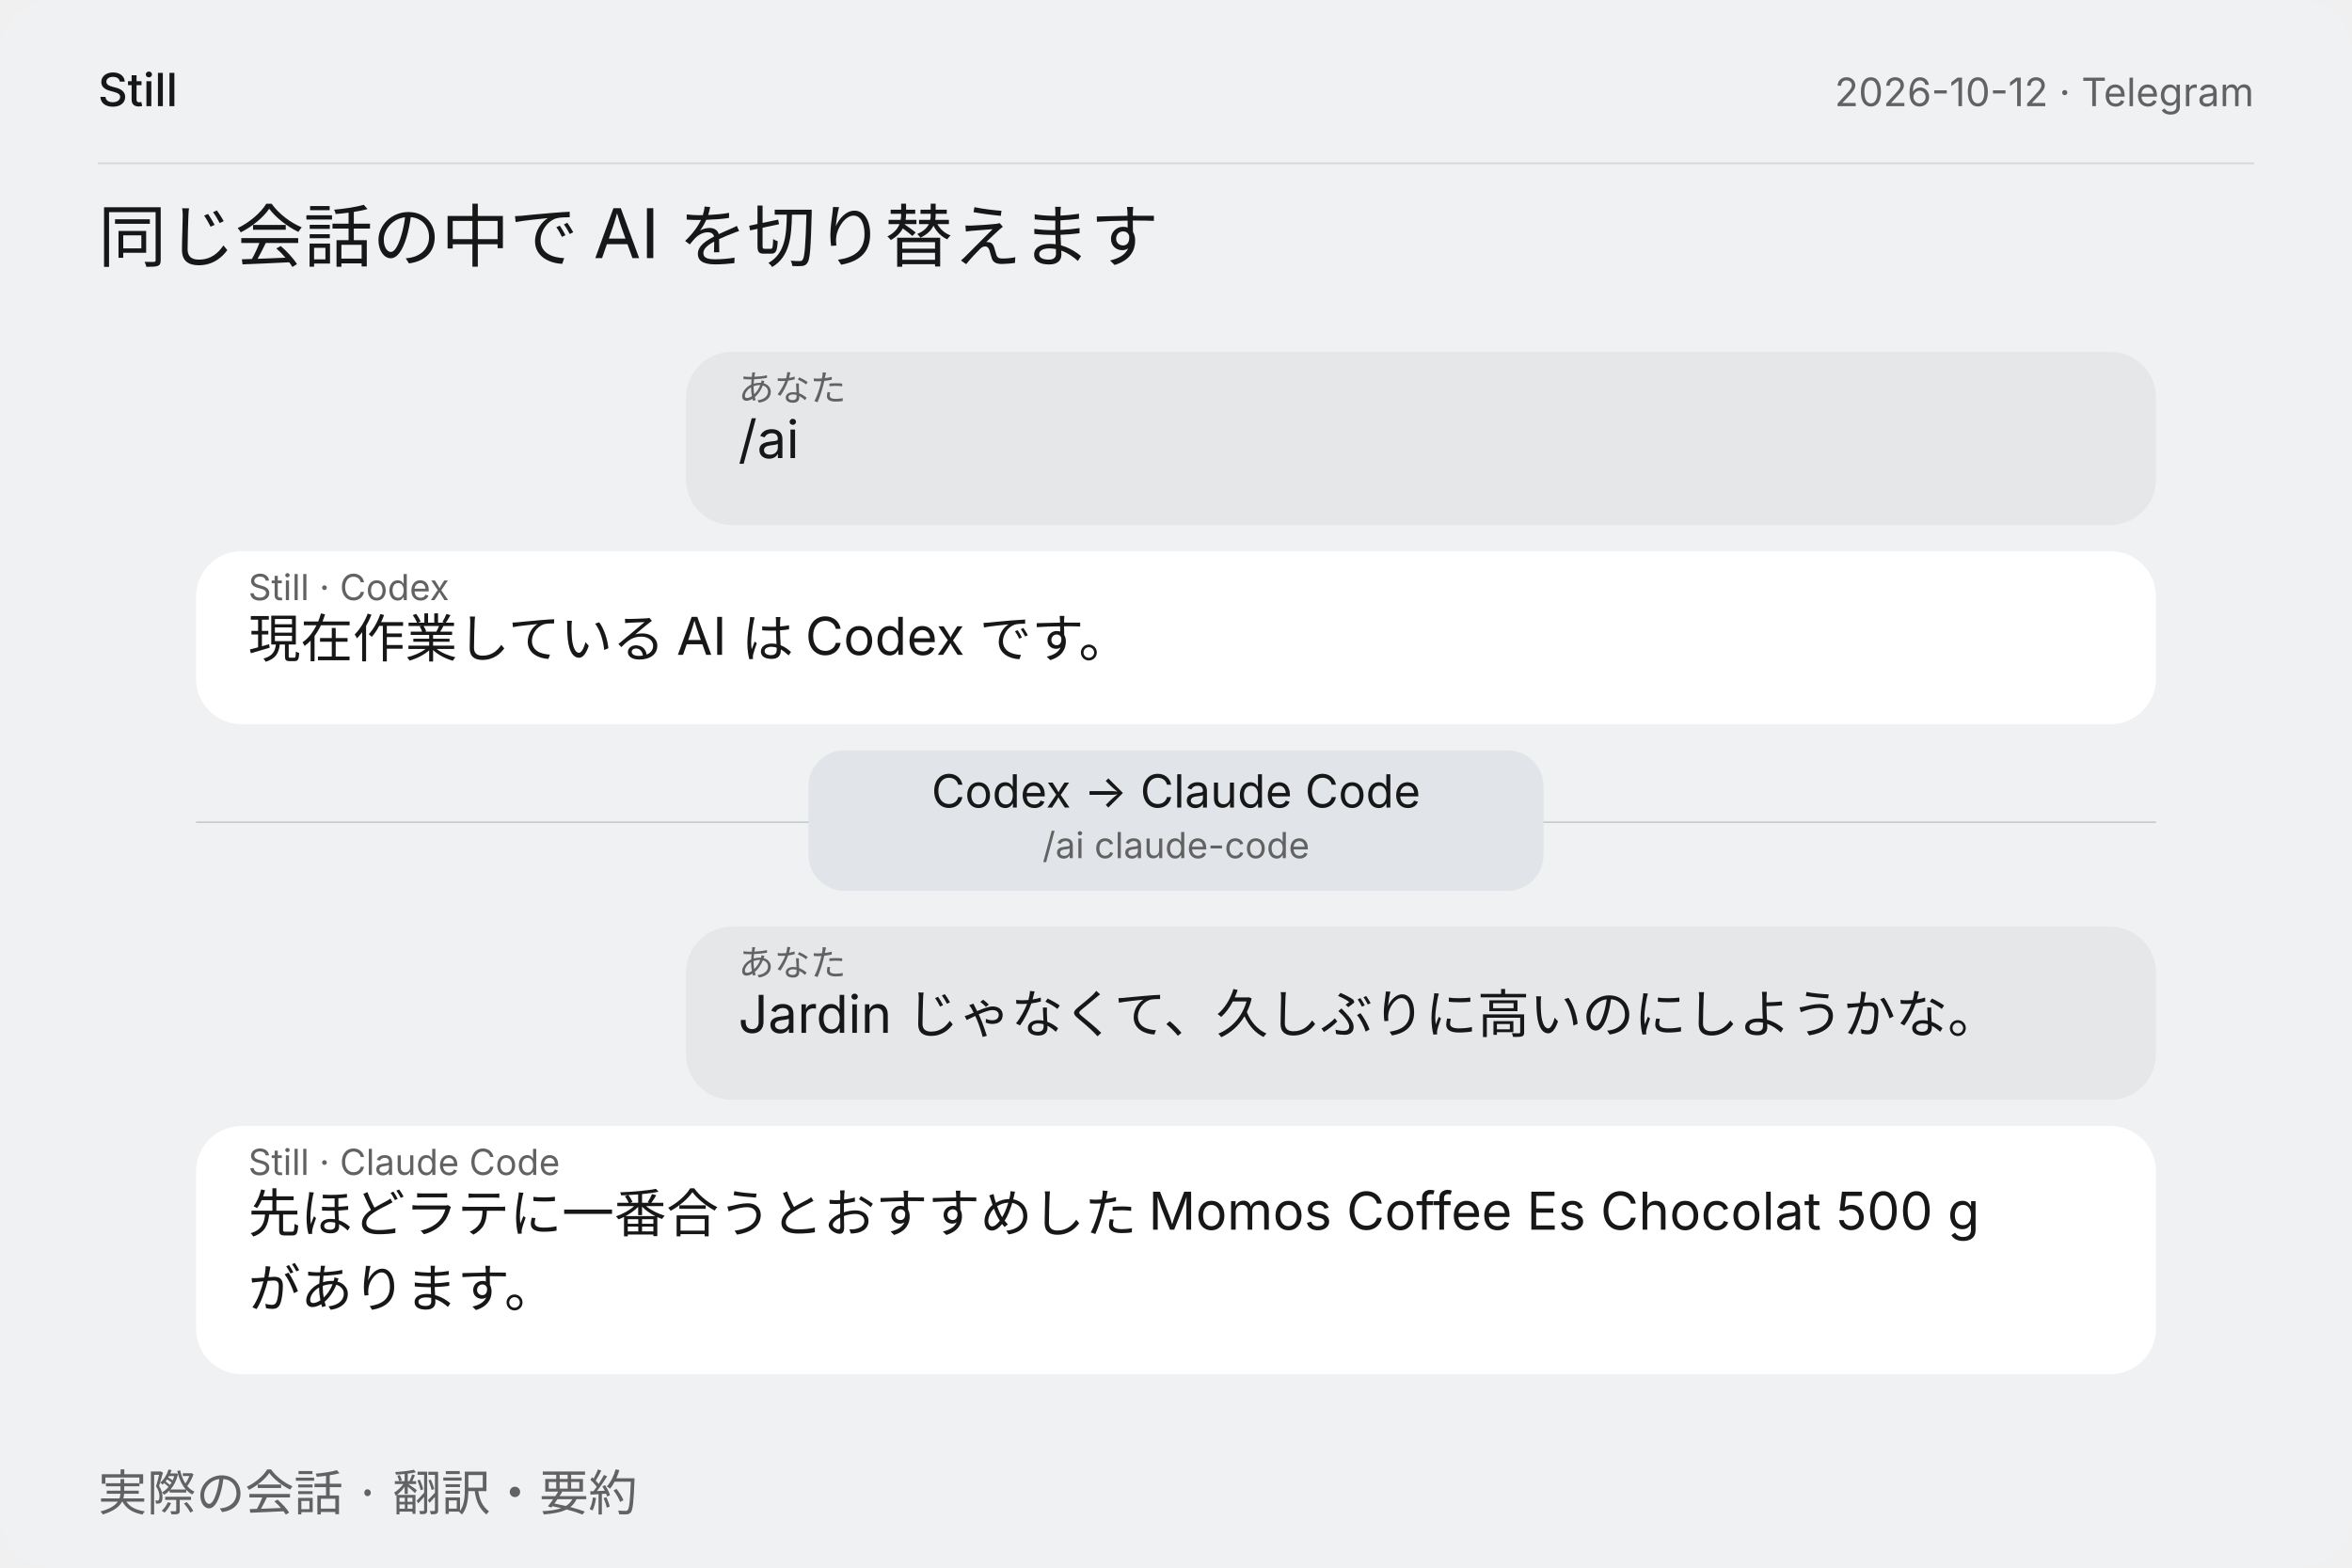
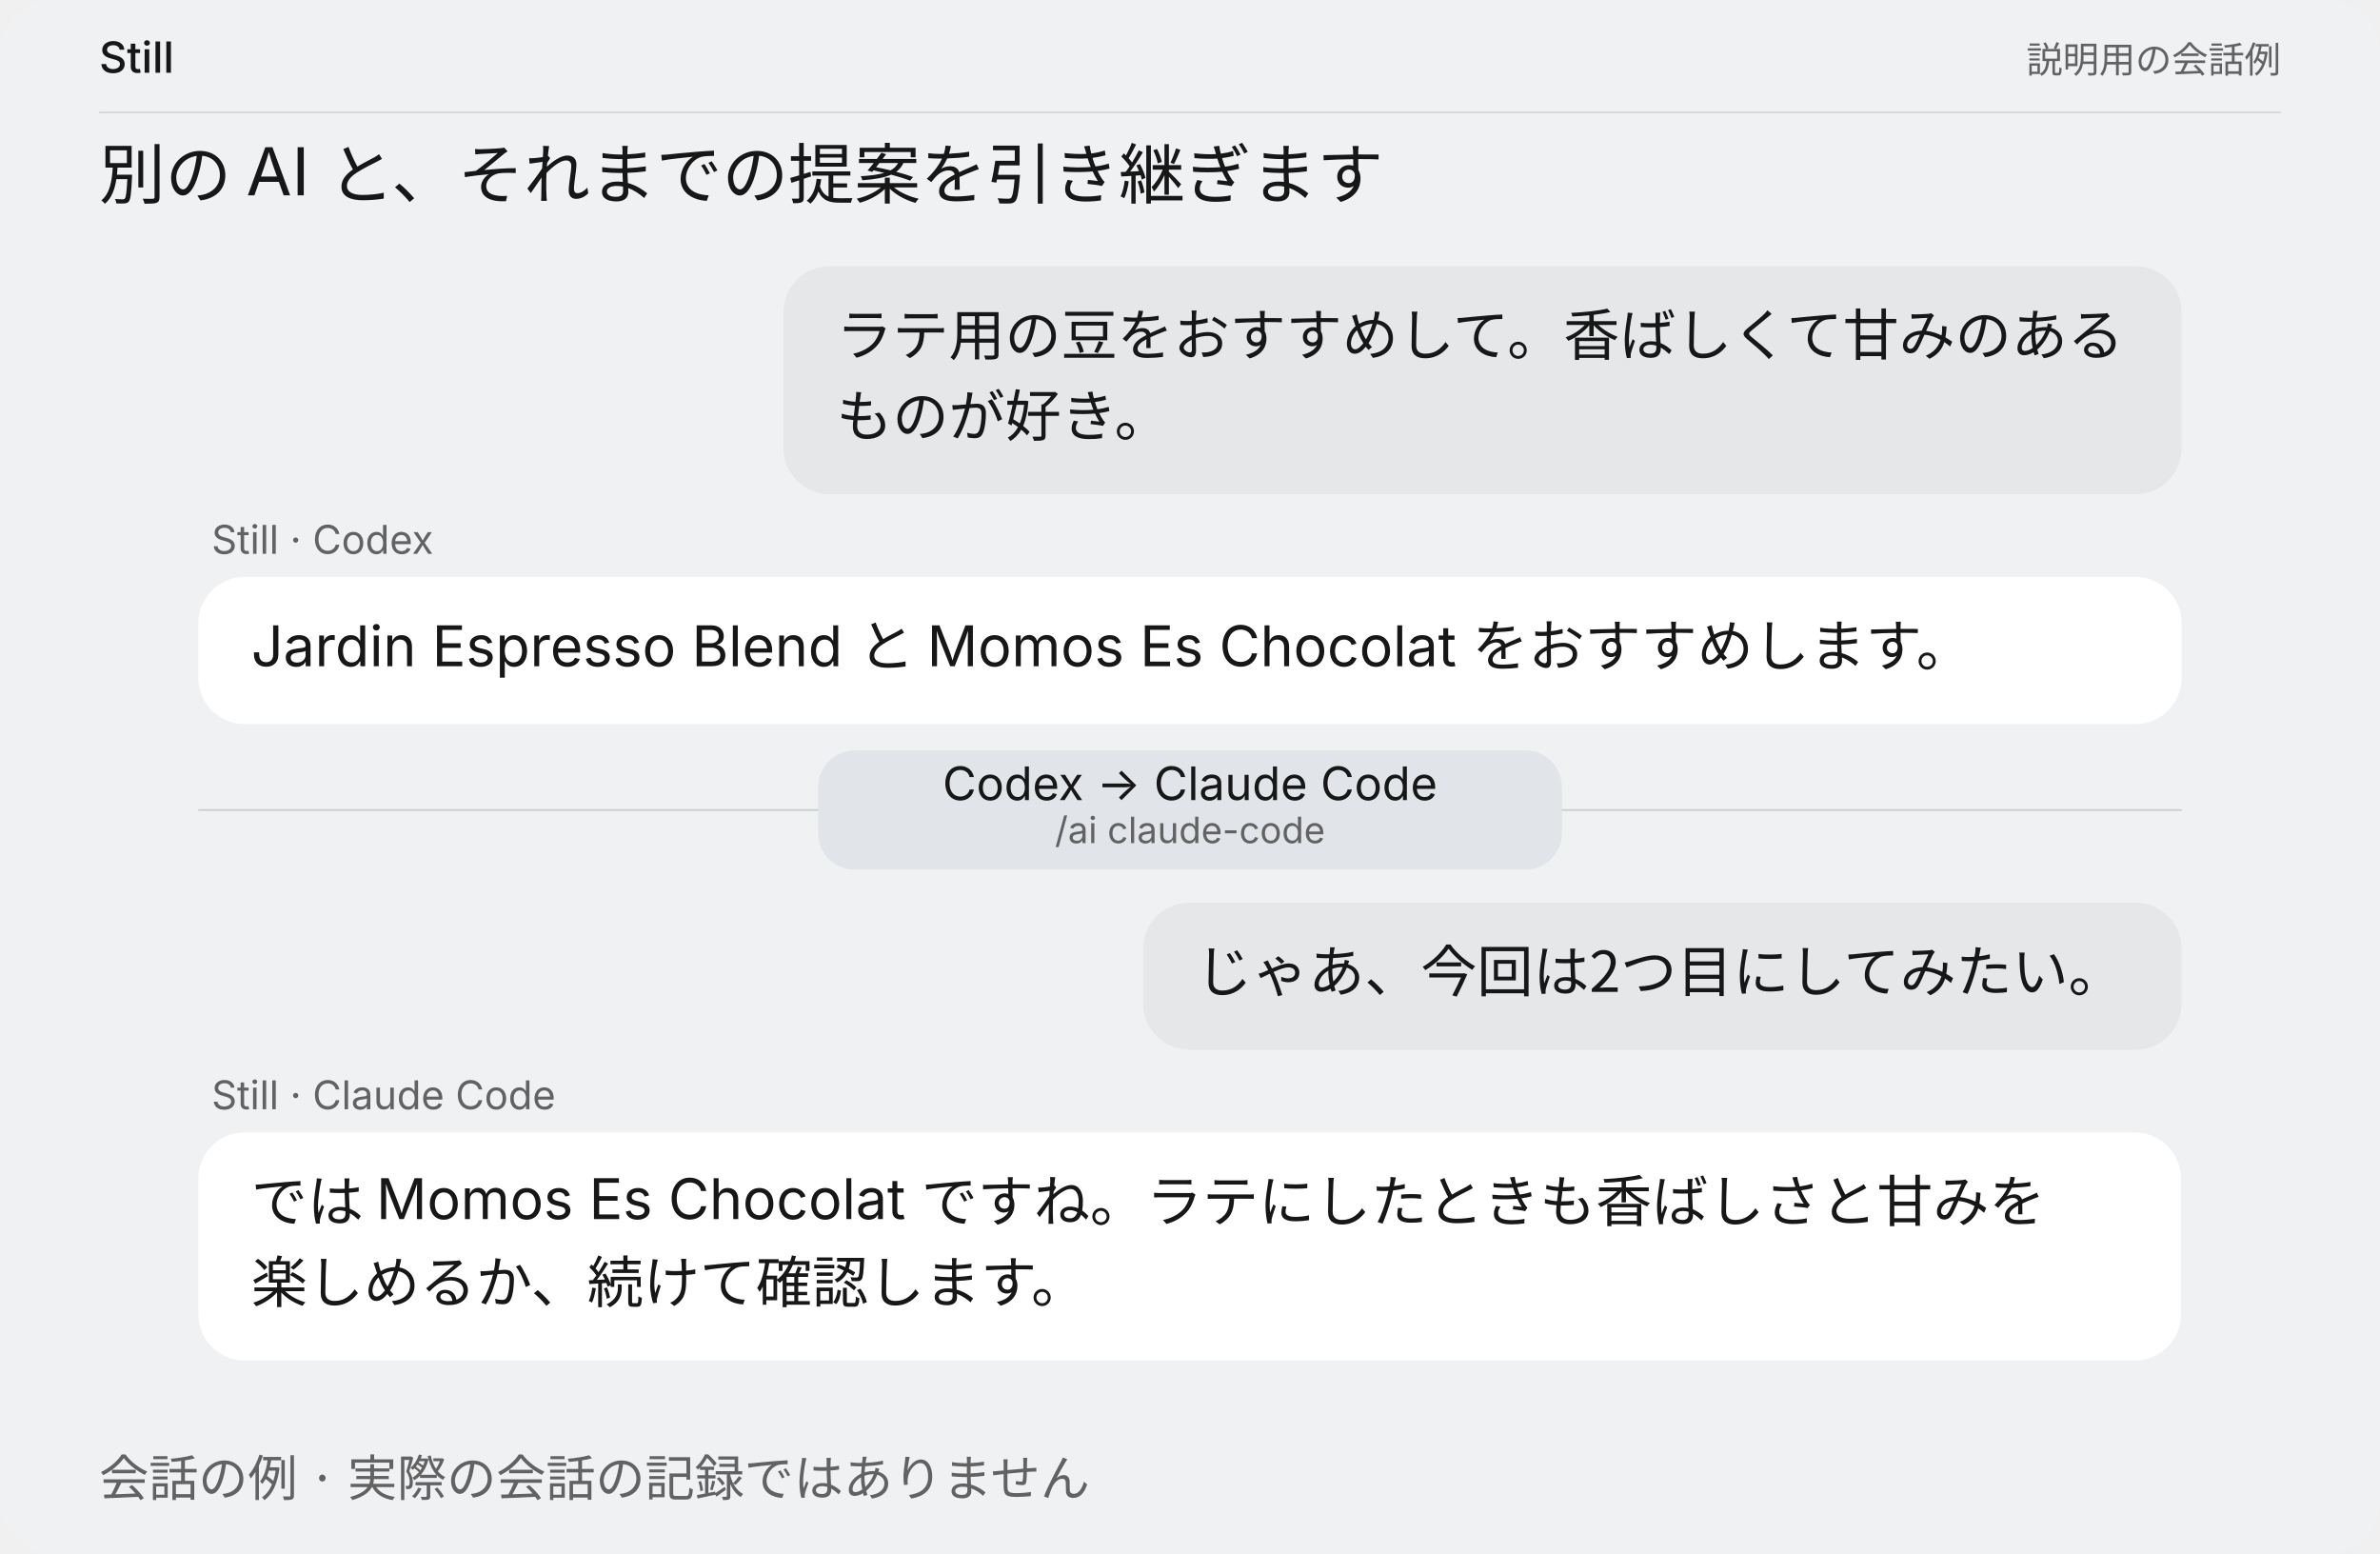
- <svg xmlns="http://www.w3.org/2000/svg" width="1440" height="960" viewBox="0 0 1440 960" xml:lang="ja">
-   <rect width="1440" height="960" rx="32" fill="#f0f1f3" />
+ <svg xmlns="http://www.w3.org/2000/svg" width="1440" height="940" viewBox="0 0 1440 940" xml:lang="ja">
+   <rect width="1440" height="940" rx="32" fill="#f0f1f3" />
  <g font-family="system-ui, -apple-system, sans-serif">
-     <text x="60" y="65" font-size="28" font-weight="550" fill="#171717">Still</text>
-     <text x="1380" y="65" text-anchor="end" font-size="24" fill="#626262">2026-10-12 · Telegram</text>
-     <path d="M60 100H1380" stroke="#d5d5d5" />
-     <text x="60" y="160" font-size="42" fill="#171717">同じ会話の中で AI を切り替えます</text>
-     <g transform="translate(0 2.5)">
-       <rect x="420" y="213" width="900" height="106" rx="28" fill="#e5e7e9" />
-       <text x="452" y="243" font-size="22" fill="#626262">あなた</text>
-       <text x="452" y="278" font-size="32" fill="#171717">/ai</text>
-       <rect x="120" y="335" width="1200" height="106" rx="28" fill="#ffffff" />
-       <text x="152" y="365" font-size="22" fill="#626262">Still · Codex</text>
-       <text x="152" y="400" font-size="32" fill="#171717">現在作業している AI は Codex です。</text>
-       <path d="M120 501H1320" stroke="#c7cbd0" />
-       <rect x="495.0" y="457" width="450" height="86" rx="22" fill="#e1e4e8" />
-       <text x="720.0" y="492" text-anchor="middle" font-size="28" fill="#171717">Codex → Claude Code</text>
-       <text x="720.0" y="523" text-anchor="middle" font-size="22" fill="#626262">/ai claude-code</text>
-       <rect x="420" y="565" width="900" height="106" rx="28" fill="#e5e7e9" />
-       <text x="452" y="595" font-size="22" fill="#626262">あなた</text>
-       <text x="452" y="630" font-size="32" fill="#171717">Jardin じゃなくて、久しぶりに高いのにしようかな。</text>
-       <rect x="120" y="687" width="1200" height="152" rx="28" fill="#ffffff" />
-       <text x="152" y="717" font-size="22" fill="#626262">Still · Claude Code</text>
-       <text x="152" y="752" font-size="32" fill="#171717">先ほどラテに一番合うとおすすめした Momos Coffee Es Chocolat 500 g </text>
-       <text x="152" y="798" font-size="32" fill="#171717">があります。</text>
+     <text x="60" y="44" font-size="26" font-weight="550" fill="#171717">Still</text>
+     <text x="1380" y="44" text-anchor="end" font-size="22" fill="#626262">説明用の会話例</text>
+     <path d="M60 68H1380" stroke="#d5d5d5" />
+     <text x="60" y="120" font-size="40" fill="#171717">別の AI と、それまでの提案を引き継ぎます</text>
+     <g transform="translate(0 1.0)">
+       <g class="bubble" data-role="user">
+         <rect x="474" y="160" width="846" height="138" rx="28" fill="#e5e7e9" />
+         <text x="506" y="214" font-size="34" fill="#171717">ラテ用の豆をおすすめして。香ばしくて甘みのある</text>
+         <text x="506" y="263" font-size="34" fill="#171717">ものが好き。</text>
+       </g>
+       <text x="128" y="334" font-size="24" fill="#626262">Still · Codex</text>
+       <g class="bubble" data-role="assistant">
+         <rect x="120" y="348" width="1200" height="89" rx="28" fill="#ffffff" />
+         <text x="152" y="402" font-size="34" fill="#171717">Jardin Espresso Blend と Momos Es Chocolat をおすすめします。</text>
+       </g>
+       <path d="M120 489H1320" stroke="#c7cbd0" />
+       <rect x="495.0" y="453" width="450" height="72" rx="22" fill="#e1e4e8" />
+       <text x="720.0" y="483" text-anchor="middle" font-size="28" fill="#171717">Codex → Claude Code</text>
+       <text x="720.0" y="509" text-anchor="middle" font-size="22" fill="#626262">/ai claude-code</text>
+       <g class="bubble" data-role="user">
+         <rect x="691.6" y="545" width="628.4" height="89" rx="28" fill="#e5e7e9" />
+         <text x="723.6" y="599" font-size="34" fill="#171717">じゃあ、今回は2つ目にしてみたい。</text>
+       </g>
+       <text x="128" y="670" font-size="24" fill="#626262">Still · Claude Code</text>
+       <g class="bubble" data-role="assistant">
+         <rect x="120" y="684" width="1199.6" height="138" rx="28" fill="#ffffff" />
+         <text x="152" y="738" font-size="34" fill="#171717">では Momos Es Chocolat ですね。ラテにしたときも香ばしさと甘みを</text>
+         <text x="152" y="787" font-size="34" fill="#171717">楽しめるか、続けて確認します。</text>
+       </g>
    </g>
-     <text x="60" y="925" font-size="30" fill="#626262">実際の会話 · 翻訳・要約</text>
+     <text x="60" y="905" font-size="30" fill="#626262">会話の例 · 実際の会話の記録ではありません</text>
  </g>
</svg>
